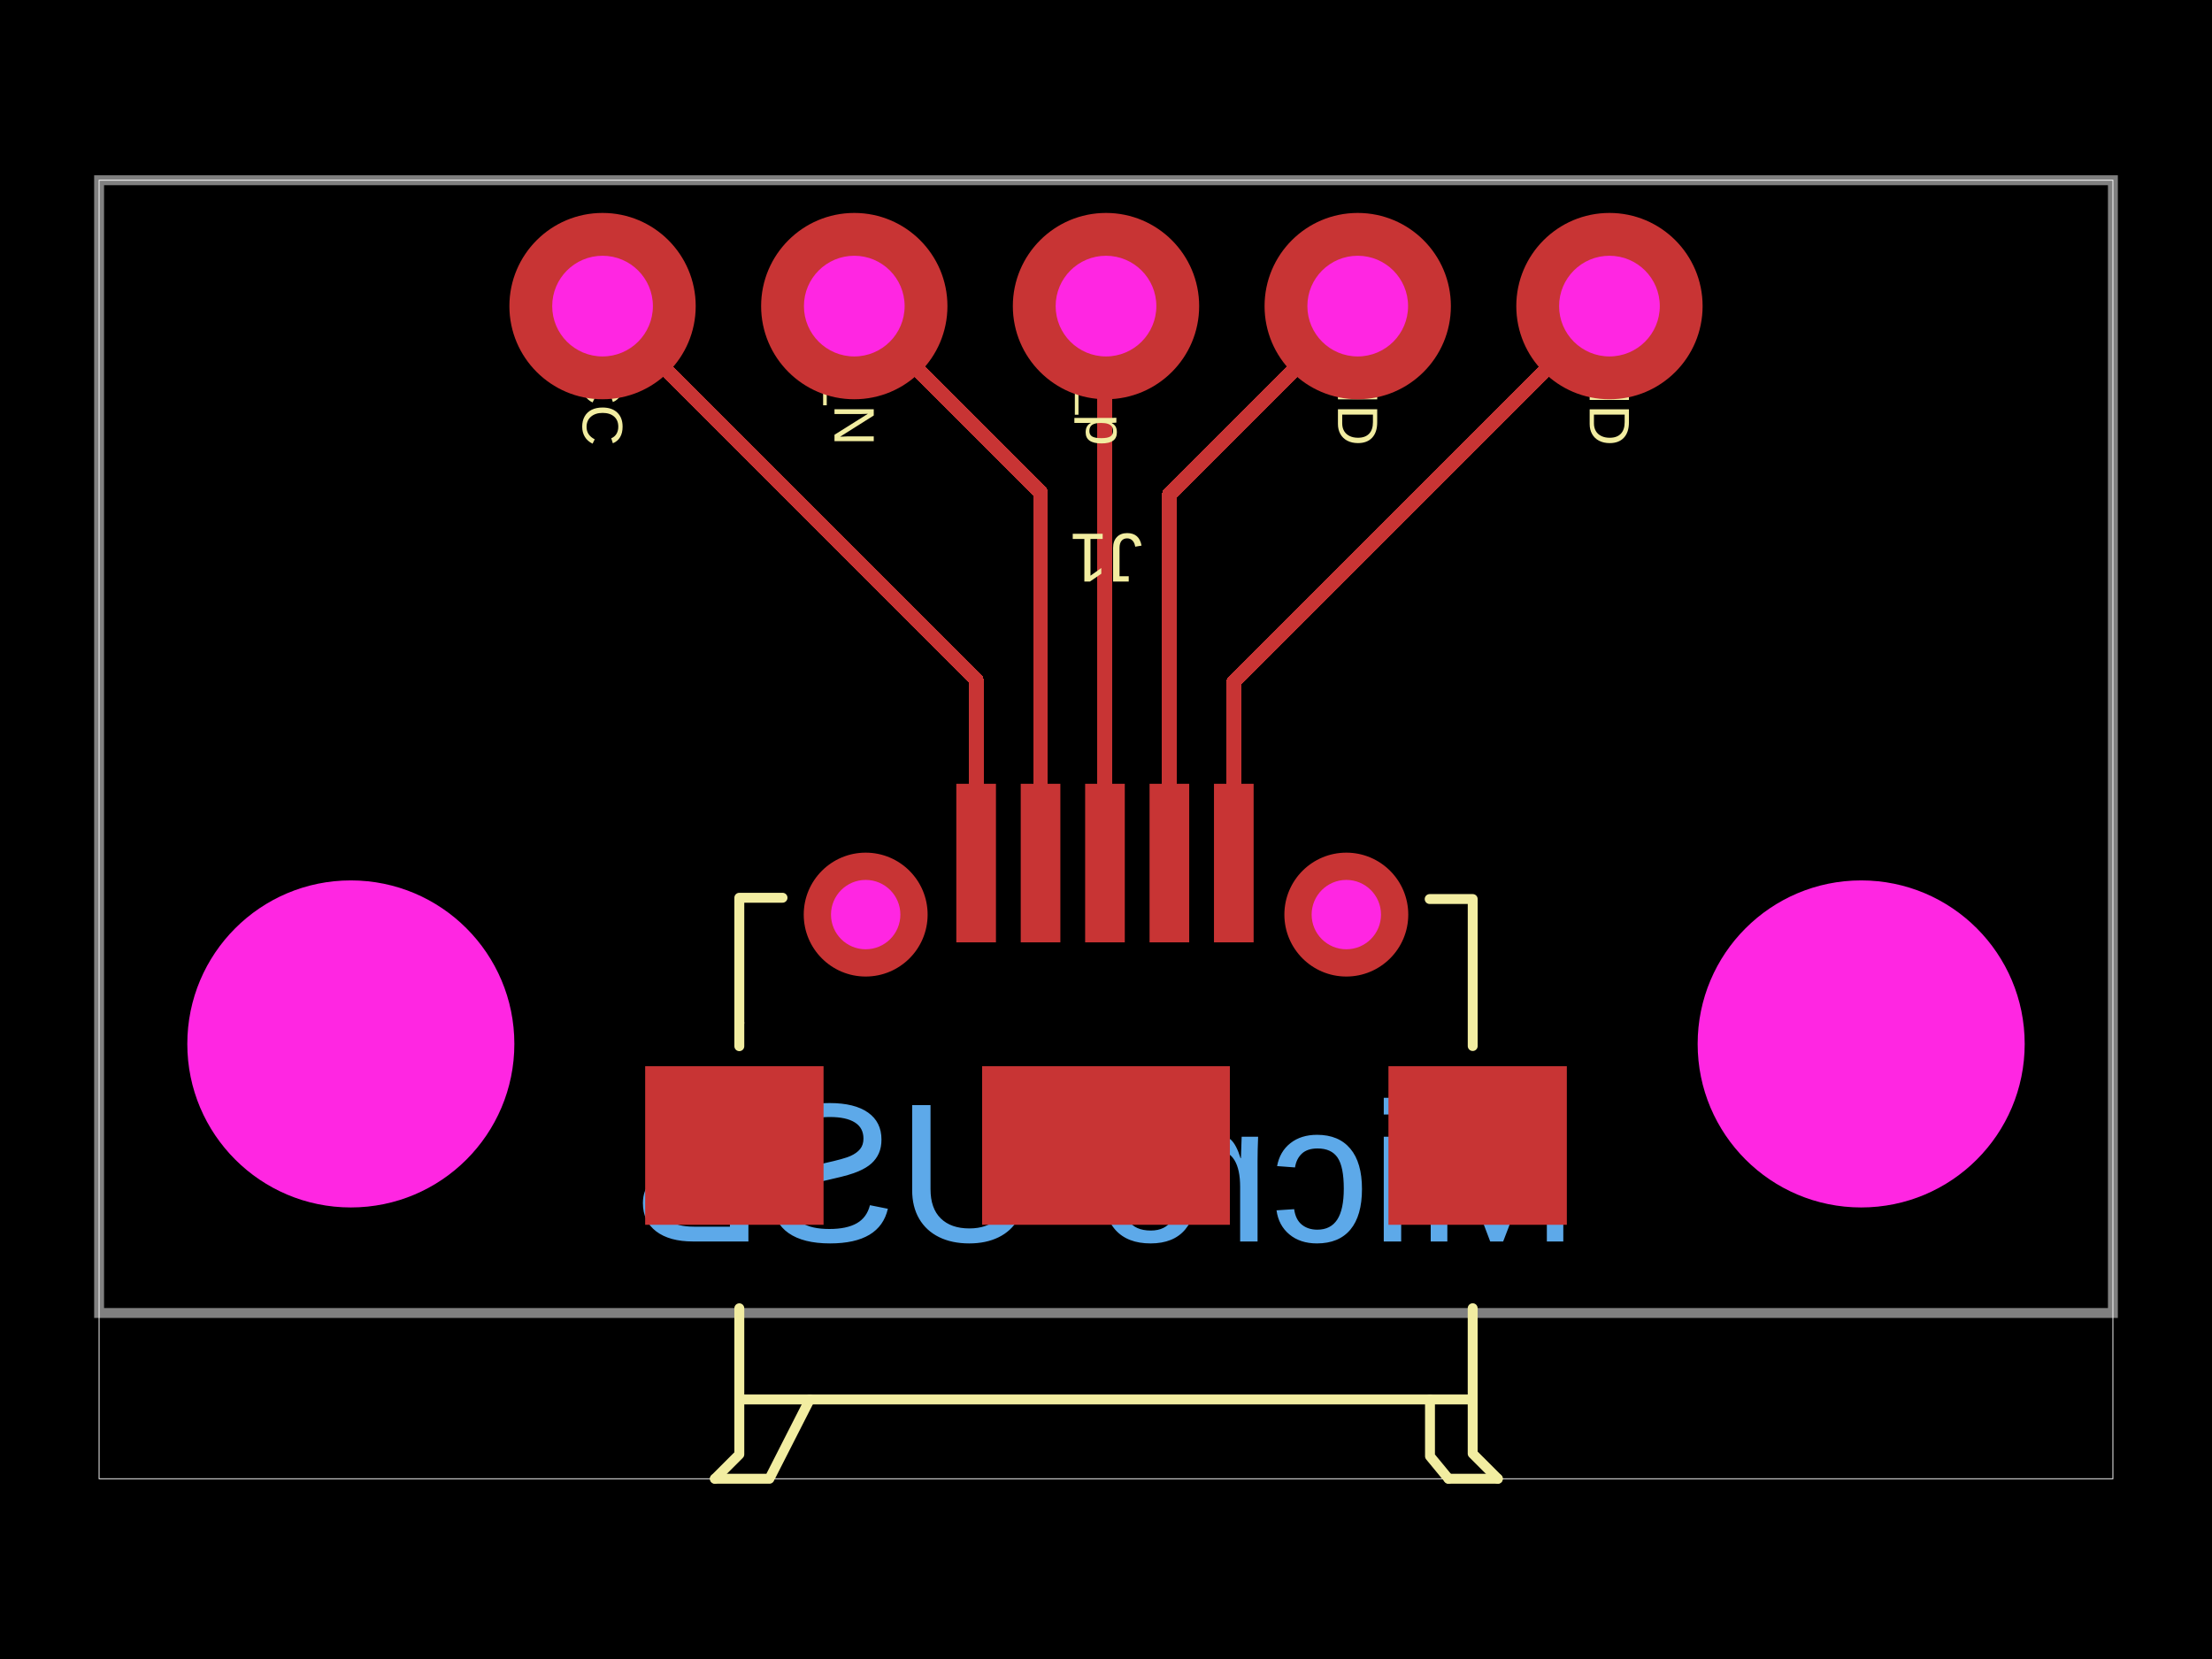
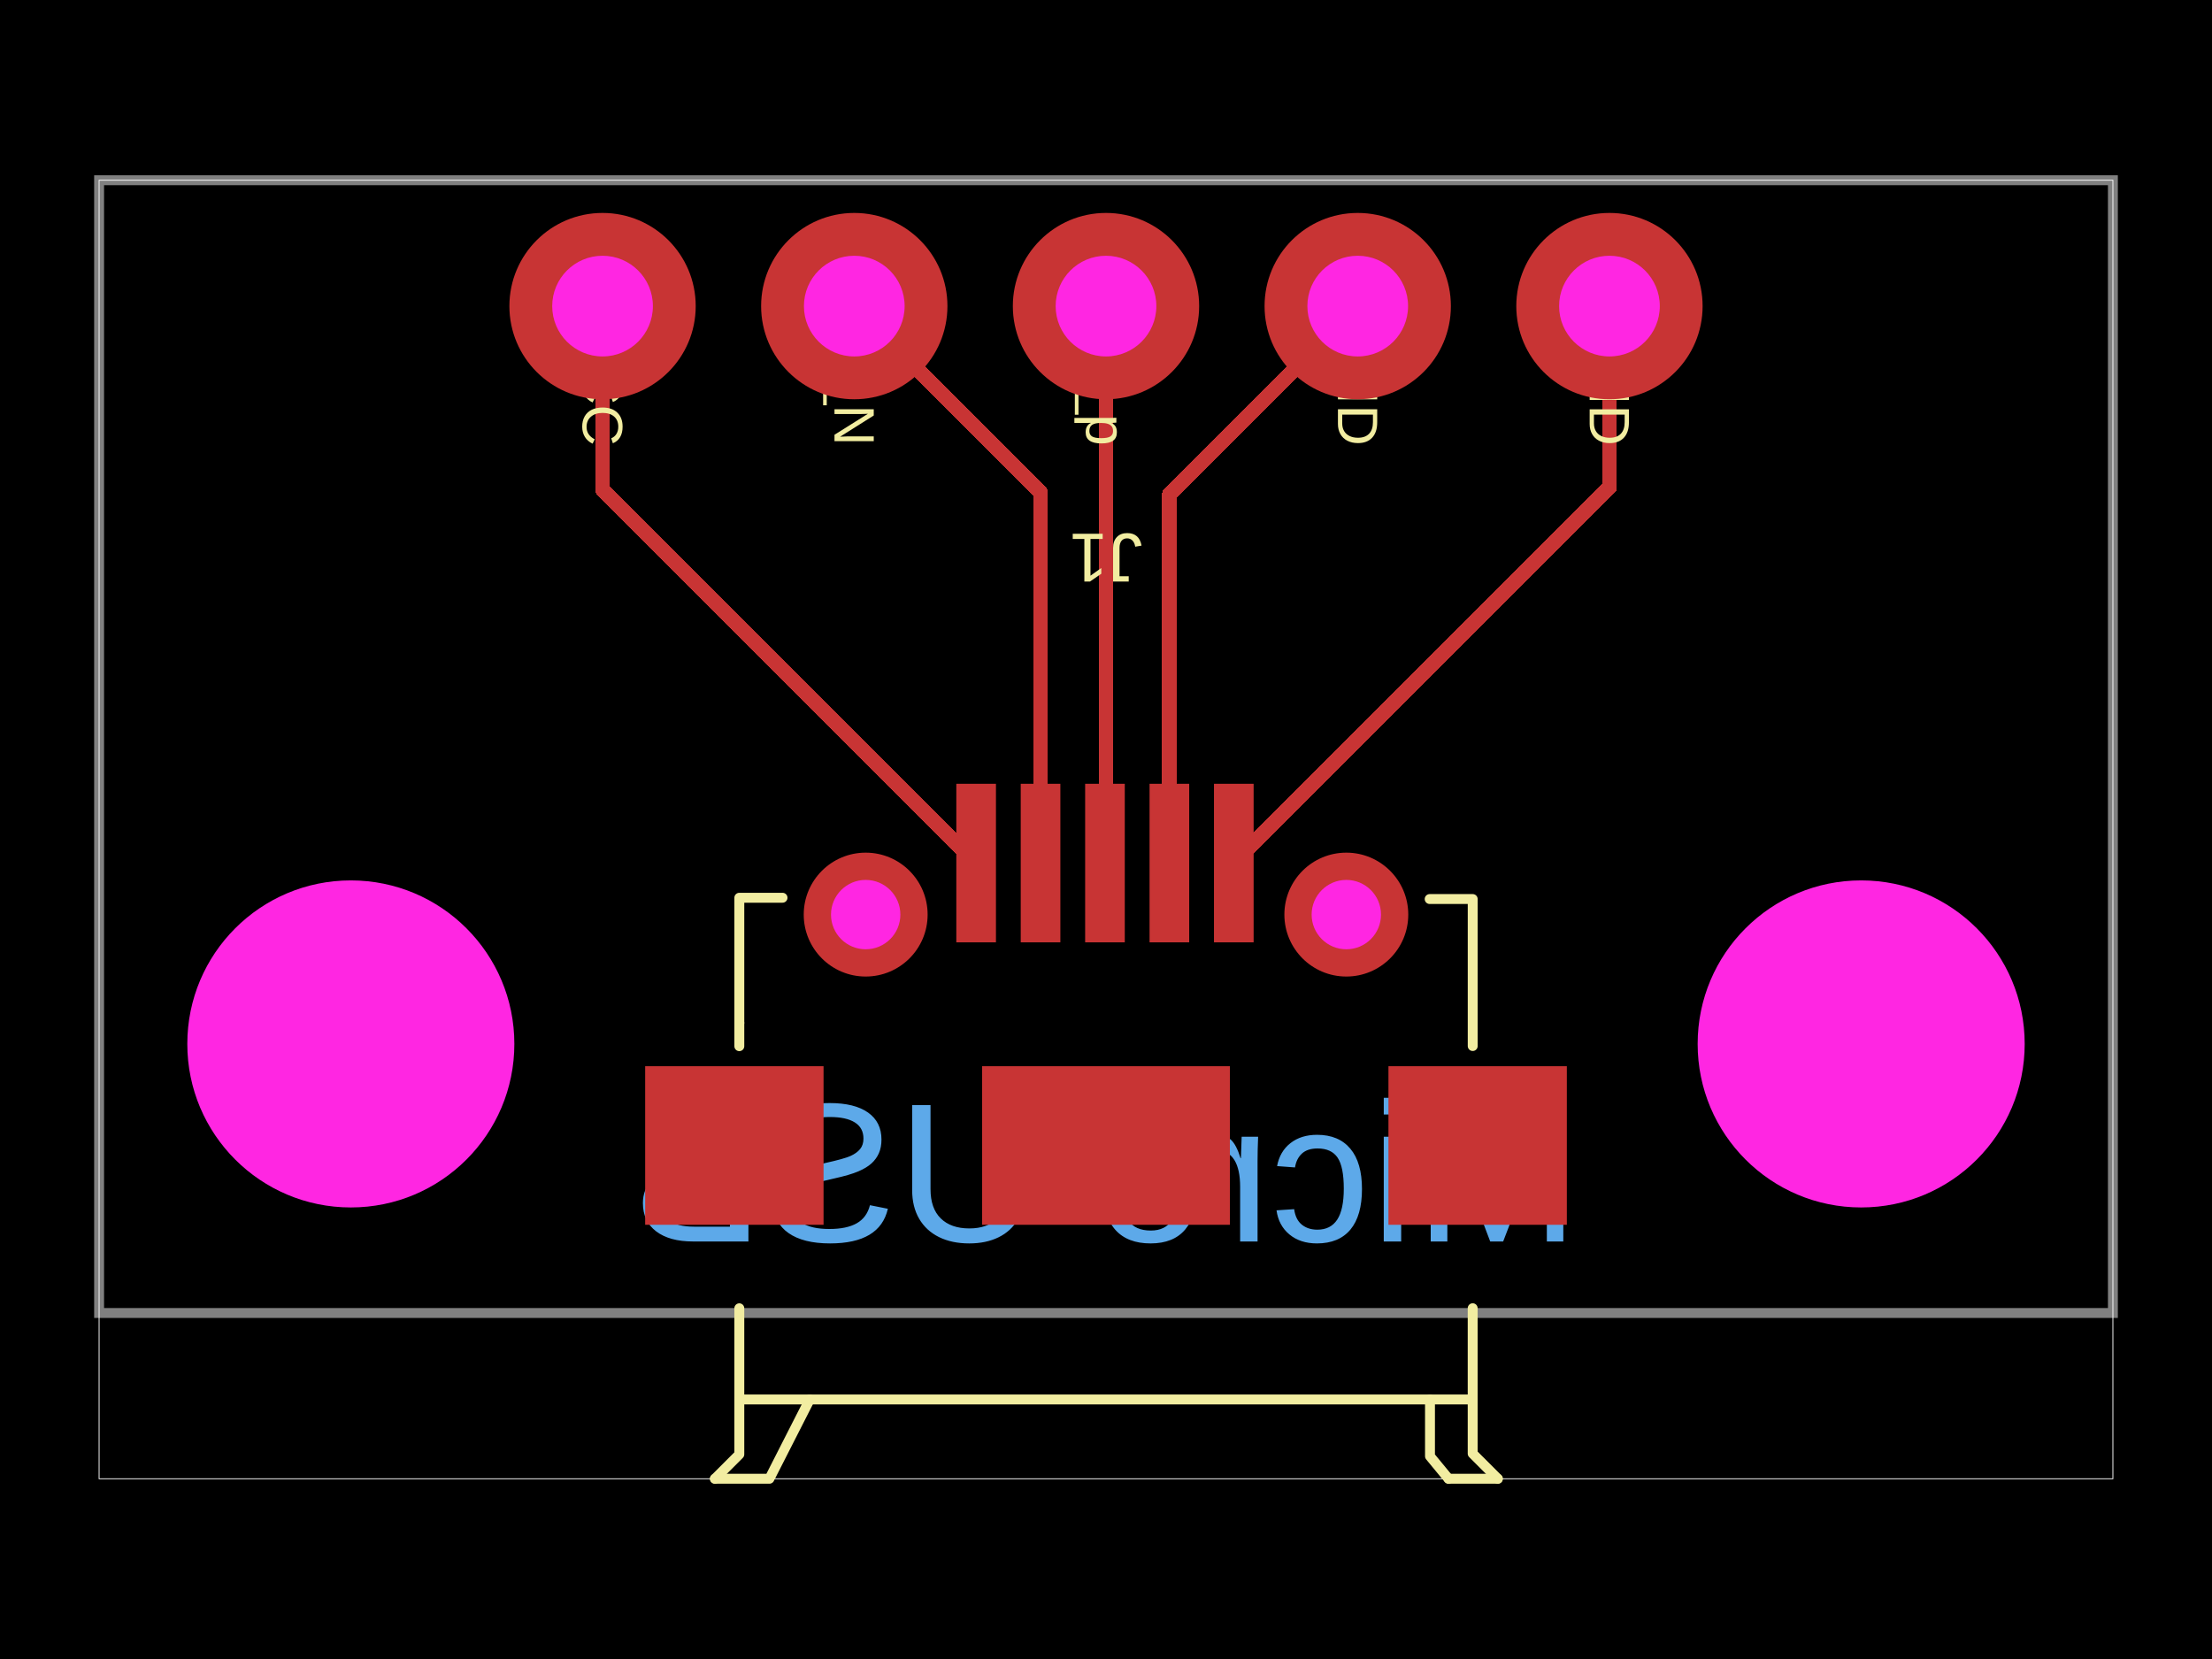
- <svg xmlns="http://www.w3.org/2000/svg" width="800" height="600" data-software-used-string="@tscircuit/core@0.0.931">
+ <svg xmlns="http://www.w3.org/2000/svg" width="800" height="600" data-software-used-string="@tscircuit/core@0.0.955">
  <style />
  <rect class="boundary" x="0" y="0" fill="#000" width="800" height="600" data-type="pcb_background" data-pcb-layer="global" />
  <rect class="pcb-boundary" fill="none" stroke="#fff" stroke-width="0.3" x="35.842" y="65.185" width="728.315" height="469.63" data-type="pcb_boundary" data-pcb-layer="global" />
  <path class="pcb-board" d="M 35.842 474.863 L 764.158 474.863 L 764.158 65.185 L 35.842 65.185 Z" fill="none" stroke="rgba(255, 255, 255, 0.5)" stroke-width="3.584" data-type="pcb_board" data-pcb-layer="board" />
  <text x="0" y="0" dx="0" dy="0" fill="#5da9e9" font-family="Arial, sans-serif" font-size="71.685" text-anchor="middle" dominant-baseline="central" transform="matrix(-1,0,0,1,400,424.1458)" class="pcb-silkscreen-text pcb-silkscreen-bottom" data-pcb-silkscreen-text-id="null" stroke="none" data-type="pcb_silkscreen_text" data-pcb-layer="bottom">Micro USB</text>
  <rect class="pcb-pad" fill="rgb(200, 52, 52)" x="233.333" y="385.613" width="64.516" height="57.348" data-type="pcb_smtpad" data-pcb-layer="top" />
  <rect class="pcb-pad" fill="rgb(200, 52, 52)" x="355.197" y="385.613" width="89.606" height="57.348" data-type="pcb_smtpad" data-pcb-layer="top" />
  <rect class="pcb-pad" fill="rgb(200, 52, 52)" x="502.151" y="385.613" width="64.516" height="57.348" data-type="pcb_smtpad" data-pcb-layer="top" />
  <rect class="pcb-pad" fill="rgb(200, 52, 52)" x="439.052" y="283.467" width="14.337" height="57.348" data-type="pcb_smtpad" data-pcb-layer="top" />
  <rect class="pcb-pad" fill="rgb(200, 52, 52)" x="415.755" y="283.467" width="14.337" height="57.348" data-type="pcb_smtpad" data-pcb-layer="top" />
  <rect class="pcb-pad" fill="rgb(200, 52, 52)" x="392.458" y="283.467" width="14.337" height="57.348" data-type="pcb_smtpad" data-pcb-layer="top" />
  <rect class="pcb-pad" fill="rgb(200, 52, 52)" x="369.161" y="283.467" width="14.337" height="57.348" data-type="pcb_smtpad" data-pcb-layer="top" />
  <rect class="pcb-pad" fill="rgb(200, 52, 52)" x="345.864" y="283.467" width="14.337" height="57.348" data-type="pcb_smtpad" data-pcb-layer="top" />
-   <path class="pcb-trace" stroke="rgb(200, 52, 52)" fill="none" d="M 446.221 312.141 L 446.221 246.563" stroke-width="5.376" stroke-linecap="round" stroke-linejoin="round" shape-rendering="crispEdges" data-type="pcb_trace" data-pcb-layer="top" />
-   <path class="pcb-trace" stroke="rgb(200, 52, 52)" fill="none" d="M 446.221 246.563 L 582.079 110.705" stroke-width="5.376" stroke-linecap="round" stroke-linejoin="round" shape-rendering="crispEdges" data-type="pcb_trace" data-pcb-layer="top" />
-   <path class="pcb-trace" stroke="rgb(200, 52, 52)" fill="none" d="M 422.924 312.141 L 422.924 178.821" stroke-width="5.376" stroke-linecap="round" stroke-linejoin="round" shape-rendering="crispEdges" data-type="pcb_trace" data-pcb-layer="top" />
-   <path class="pcb-trace" stroke="rgb(200, 52, 52)" fill="none" d="M 422.924 178.821 L 491.039 110.705" stroke-width="5.376" stroke-linecap="round" stroke-linejoin="round" shape-rendering="crispEdges" data-type="pcb_trace" data-pcb-layer="top" />
-   <path class="pcb-trace" stroke="rgb(200, 52, 52)" fill="none" d="M 399.627 312.141 L 399.627 111.078" stroke-width="5.376" stroke-linecap="round" stroke-linejoin="round" shape-rendering="crispEdges" data-type="pcb_trace" data-pcb-layer="top" />
-   <path class="pcb-trace" stroke="rgb(200, 52, 52)" fill="none" d="M 399.627 111.078 L 400 110.705" stroke-width="5.376" stroke-linecap="round" stroke-linejoin="round" shape-rendering="crispEdges" data-type="pcb_trace" data-pcb-layer="top" />
-   <path class="pcb-trace" stroke="rgb(200, 52, 52)" fill="none" d="M 376.33 312.141 L 376.33 178.074" stroke-width="5.376" stroke-linecap="round" stroke-linejoin="round" shape-rendering="crispEdges" data-type="pcb_trace" data-pcb-layer="top" />
-   <path class="pcb-trace" stroke="rgb(200, 52, 52)" fill="none" d="M 376.33 178.074 L 308.961 110.705" stroke-width="5.376" stroke-linecap="round" stroke-linejoin="round" shape-rendering="crispEdges" data-type="pcb_trace" data-pcb-layer="top" />
-   <path class="pcb-trace" stroke="rgb(200, 52, 52)" fill="none" d="M 353.033 312.141 L 353.033 245.817" stroke-width="5.376" stroke-linecap="round" stroke-linejoin="round" shape-rendering="crispEdges" data-type="pcb_trace" data-pcb-layer="top" />
-   <path class="pcb-trace" stroke="rgb(200, 52, 52)" fill="none" d="M 353.033 245.817 L 217.921 110.705" stroke-width="5.376" stroke-linecap="round" stroke-linejoin="round" shape-rendering="crispEdges" data-type="pcb_trace" data-pcb-layer="top" />
+   <path class="pcb-trace" stroke="rgb(200, 52, 52)" fill="none" d="M 582.079 110.705 L 582.079 176.282" stroke-width="5.376" stroke-linecap="round" stroke-linejoin="round" shape-rendering="crispEdges" data-type="pcb_trace" data-pcb-layer="top" />
+   <path class="pcb-trace" stroke="rgb(200, 52, 52)" fill="none" d="M 582.079 176.282 L 446.221 312.141" stroke-width="5.376" stroke-linecap="round" stroke-linejoin="round" shape-rendering="crispEdges" data-type="pcb_trace" data-pcb-layer="top" />
+   <path class="pcb-trace" stroke="rgb(200, 52, 52)" fill="none" d="M 491.039 110.705 L 422.924 178.821" stroke-width="5.376" stroke-linecap="round" stroke-linejoin="round" shape-rendering="crispEdges" data-type="pcb_trace" data-pcb-layer="top" />
+   <path class="pcb-trace" stroke="rgb(200, 52, 52)" fill="none" d="M 422.924 178.821 L 422.924 312.141" stroke-width="5.376" stroke-linecap="round" stroke-linejoin="round" shape-rendering="crispEdges" data-type="pcb_trace" data-pcb-layer="top" />
+   <path class="pcb-trace" stroke="rgb(200, 52, 52)" fill="none" d="M 400 110.705 L 400 311.767" stroke-width="5.376" stroke-linecap="round" stroke-linejoin="round" shape-rendering="crispEdges" data-type="pcb_trace" data-pcb-layer="top" />
+   <path class="pcb-trace" stroke="rgb(200, 52, 52)" fill="none" d="M 400 311.767 L 399.627 312.141" stroke-width="5.376" stroke-linecap="round" stroke-linejoin="round" shape-rendering="crispEdges" data-type="pcb_trace" data-pcb-layer="top" />
+   <path class="pcb-trace" stroke="rgb(200, 52, 52)" fill="none" d="M 308.961 110.705 L 376.33 178.074" stroke-width="5.376" stroke-linecap="round" stroke-linejoin="round" shape-rendering="crispEdges" data-type="pcb_trace" data-pcb-layer="top" />
+   <path class="pcb-trace" stroke="rgb(200, 52, 52)" fill="none" d="M 376.33 178.074 L 376.33 312.141" stroke-width="5.376" stroke-linecap="round" stroke-linejoin="round" shape-rendering="crispEdges" data-type="pcb_trace" data-pcb-layer="top" />
+   <path class="pcb-trace" stroke="rgb(200, 52, 52)" fill="none" d="M 217.921 110.705 L 217.921 177.029" stroke-width="5.376" stroke-linecap="round" stroke-linejoin="round" shape-rendering="crispEdges" data-type="pcb_trace" data-pcb-layer="top" />
+   <path class="pcb-trace" stroke="rgb(200, 52, 52)" fill="none" d="M 217.921 177.029 L 353.033 312.141" stroke-width="5.376" stroke-linecap="round" stroke-linejoin="round" shape-rendering="crispEdges" data-type="pcb_trace" data-pcb-layer="top" />
  <path class="pcb-silkscreen pcb-silkscreen-top" d="M 258.552 534.796 L 278.269 534.815 L 292.874 506.118" fill="none" stroke="#f2eda1" stroke-width="3.584" stroke-linecap="round" stroke-linejoin="round" data-pcb-component-id="pcb_component_0" data-pcb-silkscreen-path-id="pcb_silkscreen_path_0" data-type="pcb_silkscreen_path" data-pcb-layer="top" />
  <path class="pcb-silkscreen pcb-silkscreen-top" d="M 517.176 506.141 L 517.176 526.669 L 523.884 534.815" fill="none" stroke="#f2eda1" stroke-width="3.584" stroke-linecap="round" stroke-linejoin="round" data-pcb-component-id="pcb_component_0" data-pcb-silkscreen-path-id="pcb_silkscreen_path_1" data-type="pcb_silkscreen_path" data-pcb-layer="top" />
  <path class="pcb-silkscreen pcb-silkscreen-top" d="M 541.71 534.815 L 523.884 534.815" fill="none" stroke="#f2eda1" stroke-width="3.584" stroke-linecap="round" stroke-linejoin="round" data-pcb-component-id="pcb_component_0" data-pcb-silkscreen-path-id="pcb_silkscreen_path_2" data-type="pcb_silkscreen_path" data-pcb-layer="top" />
  <path class="pcb-silkscreen pcb-silkscreen-top" d="M 532.616 506.141 L 532.616 525.721 L 541.71 534.815" fill="none" stroke="#f2eda1" stroke-width="3.584" stroke-linecap="round" stroke-linejoin="round" data-pcb-component-id="pcb_component_0" data-pcb-silkscreen-path-id="pcb_silkscreen_path_3" data-type="pcb_silkscreen_path" data-pcb-layer="top" />
  <path class="pcb-silkscreen pcb-silkscreen-top" d="M 267.384 506.141 L 267.384 525.988 L 258.557 534.815" fill="none" stroke="#f2eda1" stroke-width="3.584" stroke-linecap="round" stroke-linejoin="round" data-pcb-component-id="pcb_component_0" data-pcb-silkscreen-path-id="pcb_silkscreen_path_4" data-type="pcb_silkscreen_path" data-pcb-layer="top" />
  <path class="pcb-silkscreen pcb-silkscreen-top" d="M 267.384 369.941 L 267.384 324.684 L 283.012 324.684" fill="none" stroke="#f2eda1" stroke-width="3.584" stroke-linecap="round" stroke-linejoin="round" data-pcb-component-id="pcb_component_0" data-pcb-silkscreen-path-id="pcb_silkscreen_path_5" data-type="pcb_silkscreen_path" data-pcb-layer="top" />
  <path class="pcb-silkscreen pcb-silkscreen-top" d="M 517.058 325.15 L 532.626 325.15 L 532.626 326.971 L 532.626 378.317" fill="none" stroke="#f2eda1" stroke-width="3.584" stroke-linecap="round" stroke-linejoin="round" data-pcb-component-id="pcb_component_0" data-pcb-silkscreen-path-id="pcb_silkscreen_path_6" data-type="pcb_silkscreen_path" data-pcb-layer="top" />
  <path class="pcb-silkscreen pcb-silkscreen-top" d="M 267.384 378.371 L 267.384 369.941" fill="none" stroke="#f2eda1" stroke-width="3.584" stroke-linecap="round" stroke-linejoin="round" data-pcb-component-id="pcb_component_0" data-pcb-silkscreen-path-id="pcb_silkscreen_path_7" data-type="pcb_silkscreen_path" data-pcb-layer="top" />
  <path class="pcb-silkscreen pcb-silkscreen-top" d="M 532.616 473.134 L 532.616 506.141 L 267.384 506.141 L 267.384 473.152" fill="none" stroke="#f2eda1" stroke-width="3.584" stroke-linecap="round" stroke-linejoin="round" data-pcb-component-id="pcb_component_0" data-pcb-silkscreen-path-id="pcb_silkscreen_path_8" data-type="pcb_silkscreen_path" data-pcb-layer="top" />
  <text x="0" y="0" dx="0" dy="0" fill="#f2eda1" font-family="Arial, sans-serif" font-size="20.645" text-anchor="end" dominant-baseline="central" transform="matrix(-1.8369701987210297e-16,1,-1,-1.8369701987210297e-16,582.0789,161.2426)" class="pcb-silkscreen-text pcb-silkscreen-top" data-pcb-silkscreen-text-id="pcb_component_1" stroke="none" data-type="pcb_silkscreen_text" data-pcb-layer="top">GND</text>
  <text x="0" y="0" dx="0" dy="0" fill="#f2eda1" font-family="Arial, sans-serif" font-size="20.645" text-anchor="end" dominant-baseline="central" transform="matrix(-1.8369701987210297e-16,1,-1,-1.8369701987210297e-16,491.0394,161.2426)" class="pcb-silkscreen-text pcb-silkscreen-top" data-pcb-silkscreen-text-id="pcb_component_1" stroke="none" data-type="pcb_silkscreen_text" data-pcb-layer="top">ID</text>
  <text x="0" y="0" dx="0" dy="0" fill="#f2eda1" font-family="Arial, sans-serif" font-size="20.645" text-anchor="end" dominant-baseline="central" transform="matrix(-1.8369701987210297e-16,1,-1,-1.8369701987210297e-16,400,161.2426)" class="pcb-silkscreen-text pcb-silkscreen-top" data-pcb-silkscreen-text-id="pcb_component_1" stroke="none" data-type="pcb_silkscreen_text" data-pcb-layer="top">D_p</text>
  <text x="0" y="0" dx="0" dy="0" fill="#f2eda1" font-family="Arial, sans-serif" font-size="20.645" text-anchor="end" dominant-baseline="central" transform="matrix(-1.8369701987210297e-16,1,-1,-1.8369701987210297e-16,308.9606,161.2426)" class="pcb-silkscreen-text pcb-silkscreen-top" data-pcb-silkscreen-text-id="pcb_component_1" stroke="none" data-type="pcb_silkscreen_text" data-pcb-layer="top">D_N</text>
  <text x="0" y="0" dx="0" dy="0" fill="#f2eda1" font-family="Arial, sans-serif" font-size="20.645" text-anchor="end" dominant-baseline="central" transform="matrix(-1.8369701987210297e-16,1,-1,-1.8369701987210297e-16,217.9211,161.2426)" class="pcb-silkscreen-text pcb-silkscreen-top" data-pcb-silkscreen-text-id="pcb_component_1" stroke="none" data-type="pcb_silkscreen_text" data-pcb-layer="top">VCC</text>
  <text x="0" y="0" dx="0" dy="0" fill="#f2eda1" font-family="Arial, sans-serif" font-size="25.09" text-anchor="middle" dominant-baseline="central" transform="matrix(-1,-1.2246467991473532e-16,1.2246467991473532e-16,-1,400,201.7444)" class="pcb-silkscreen-text pcb-silkscreen-top" data-pcb-silkscreen-text-id="pcb_component_1" stroke="none" data-type="pcb_silkscreen_text" data-pcb-layer="top">J1</text>
  <g data-type="pcb_plated_hole" data-pcb-layer="through">
    <circle class="pcb-hole-outer" fill="rgb(200, 52, 52)" cx="313.085" cy="330.776" r="22.402" data-type="pcb_plated_hole" data-pcb-layer="top" />
    <circle class="pcb-hole-inner" fill="#FF26E2" cx="313.085" cy="330.776" r="12.545" data-type="pcb_plated_hole_drill" data-pcb-layer="drill" />
  </g>
  <g data-type="pcb_plated_hole" data-pcb-layer="through">
    <circle class="pcb-hole-outer" fill="rgb(200, 52, 52)" cx="486.915" cy="330.776" r="22.402" data-type="pcb_plated_hole" data-pcb-layer="top" />
    <circle class="pcb-hole-inner" fill="#FF26E2" cx="486.915" cy="330.776" r="12.545" data-type="pcb_plated_hole_drill" data-pcb-layer="drill" />
  </g>
  <g data-type="pcb_plated_hole" data-pcb-layer="through">
    <circle class="pcb-hole-outer" fill="rgb(200, 52, 52)" cx="582.079" cy="110.705" r="33.692" data-type="pcb_plated_hole" data-pcb-layer="top" />
    <circle class="pcb-hole-inner" fill="#FF26E2" cx="582.079" cy="110.705" r="18.208" data-type="pcb_plated_hole_drill" data-pcb-layer="drill" />
  </g>
  <g data-type="pcb_plated_hole" data-pcb-layer="through">
    <circle class="pcb-hole-outer" fill="rgb(200, 52, 52)" cx="491.039" cy="110.705" r="33.692" data-type="pcb_plated_hole" data-pcb-layer="top" />
    <circle class="pcb-hole-inner" fill="#FF26E2" cx="491.039" cy="110.705" r="18.208" data-type="pcb_plated_hole_drill" data-pcb-layer="drill" />
  </g>
  <g data-type="pcb_plated_hole" data-pcb-layer="through">
    <circle class="pcb-hole-outer" fill="rgb(200, 52, 52)" cx="400" cy="110.705" r="33.692" data-type="pcb_plated_hole" data-pcb-layer="top" />
    <circle class="pcb-hole-inner" fill="#FF26E2" cx="400" cy="110.705" r="18.208" data-type="pcb_plated_hole_drill" data-pcb-layer="drill" />
  </g>
  <g data-type="pcb_plated_hole" data-pcb-layer="through">
    <circle class="pcb-hole-outer" fill="rgb(200, 52, 52)" cx="308.961" cy="110.705" r="33.692" data-type="pcb_plated_hole" data-pcb-layer="top" />
    <circle class="pcb-hole-inner" fill="#FF26E2" cx="308.961" cy="110.705" r="18.208" data-type="pcb_plated_hole_drill" data-pcb-layer="drill" />
  </g>
  <g data-type="pcb_plated_hole" data-pcb-layer="through">
    <circle class="pcb-hole-outer" fill="rgb(200, 52, 52)" cx="217.921" cy="110.705" r="33.692" data-type="pcb_plated_hole" data-pcb-layer="top" />
    <circle class="pcb-hole-inner" fill="#FF26E2" cx="217.921" cy="110.705" r="18.208" data-type="pcb_plated_hole_drill" data-pcb-layer="drill" />
  </g>
  <circle class="pcb-hole" cx="673.118" cy="377.551" r="59.14" fill="#FF26E2" data-type="pcb_hole" data-pcb-layer="drill" />
  <circle class="pcb-hole" cx="126.882" cy="377.551" r="59.14" fill="#FF26E2" data-type="pcb_hole" data-pcb-layer="drill" />
</svg>
